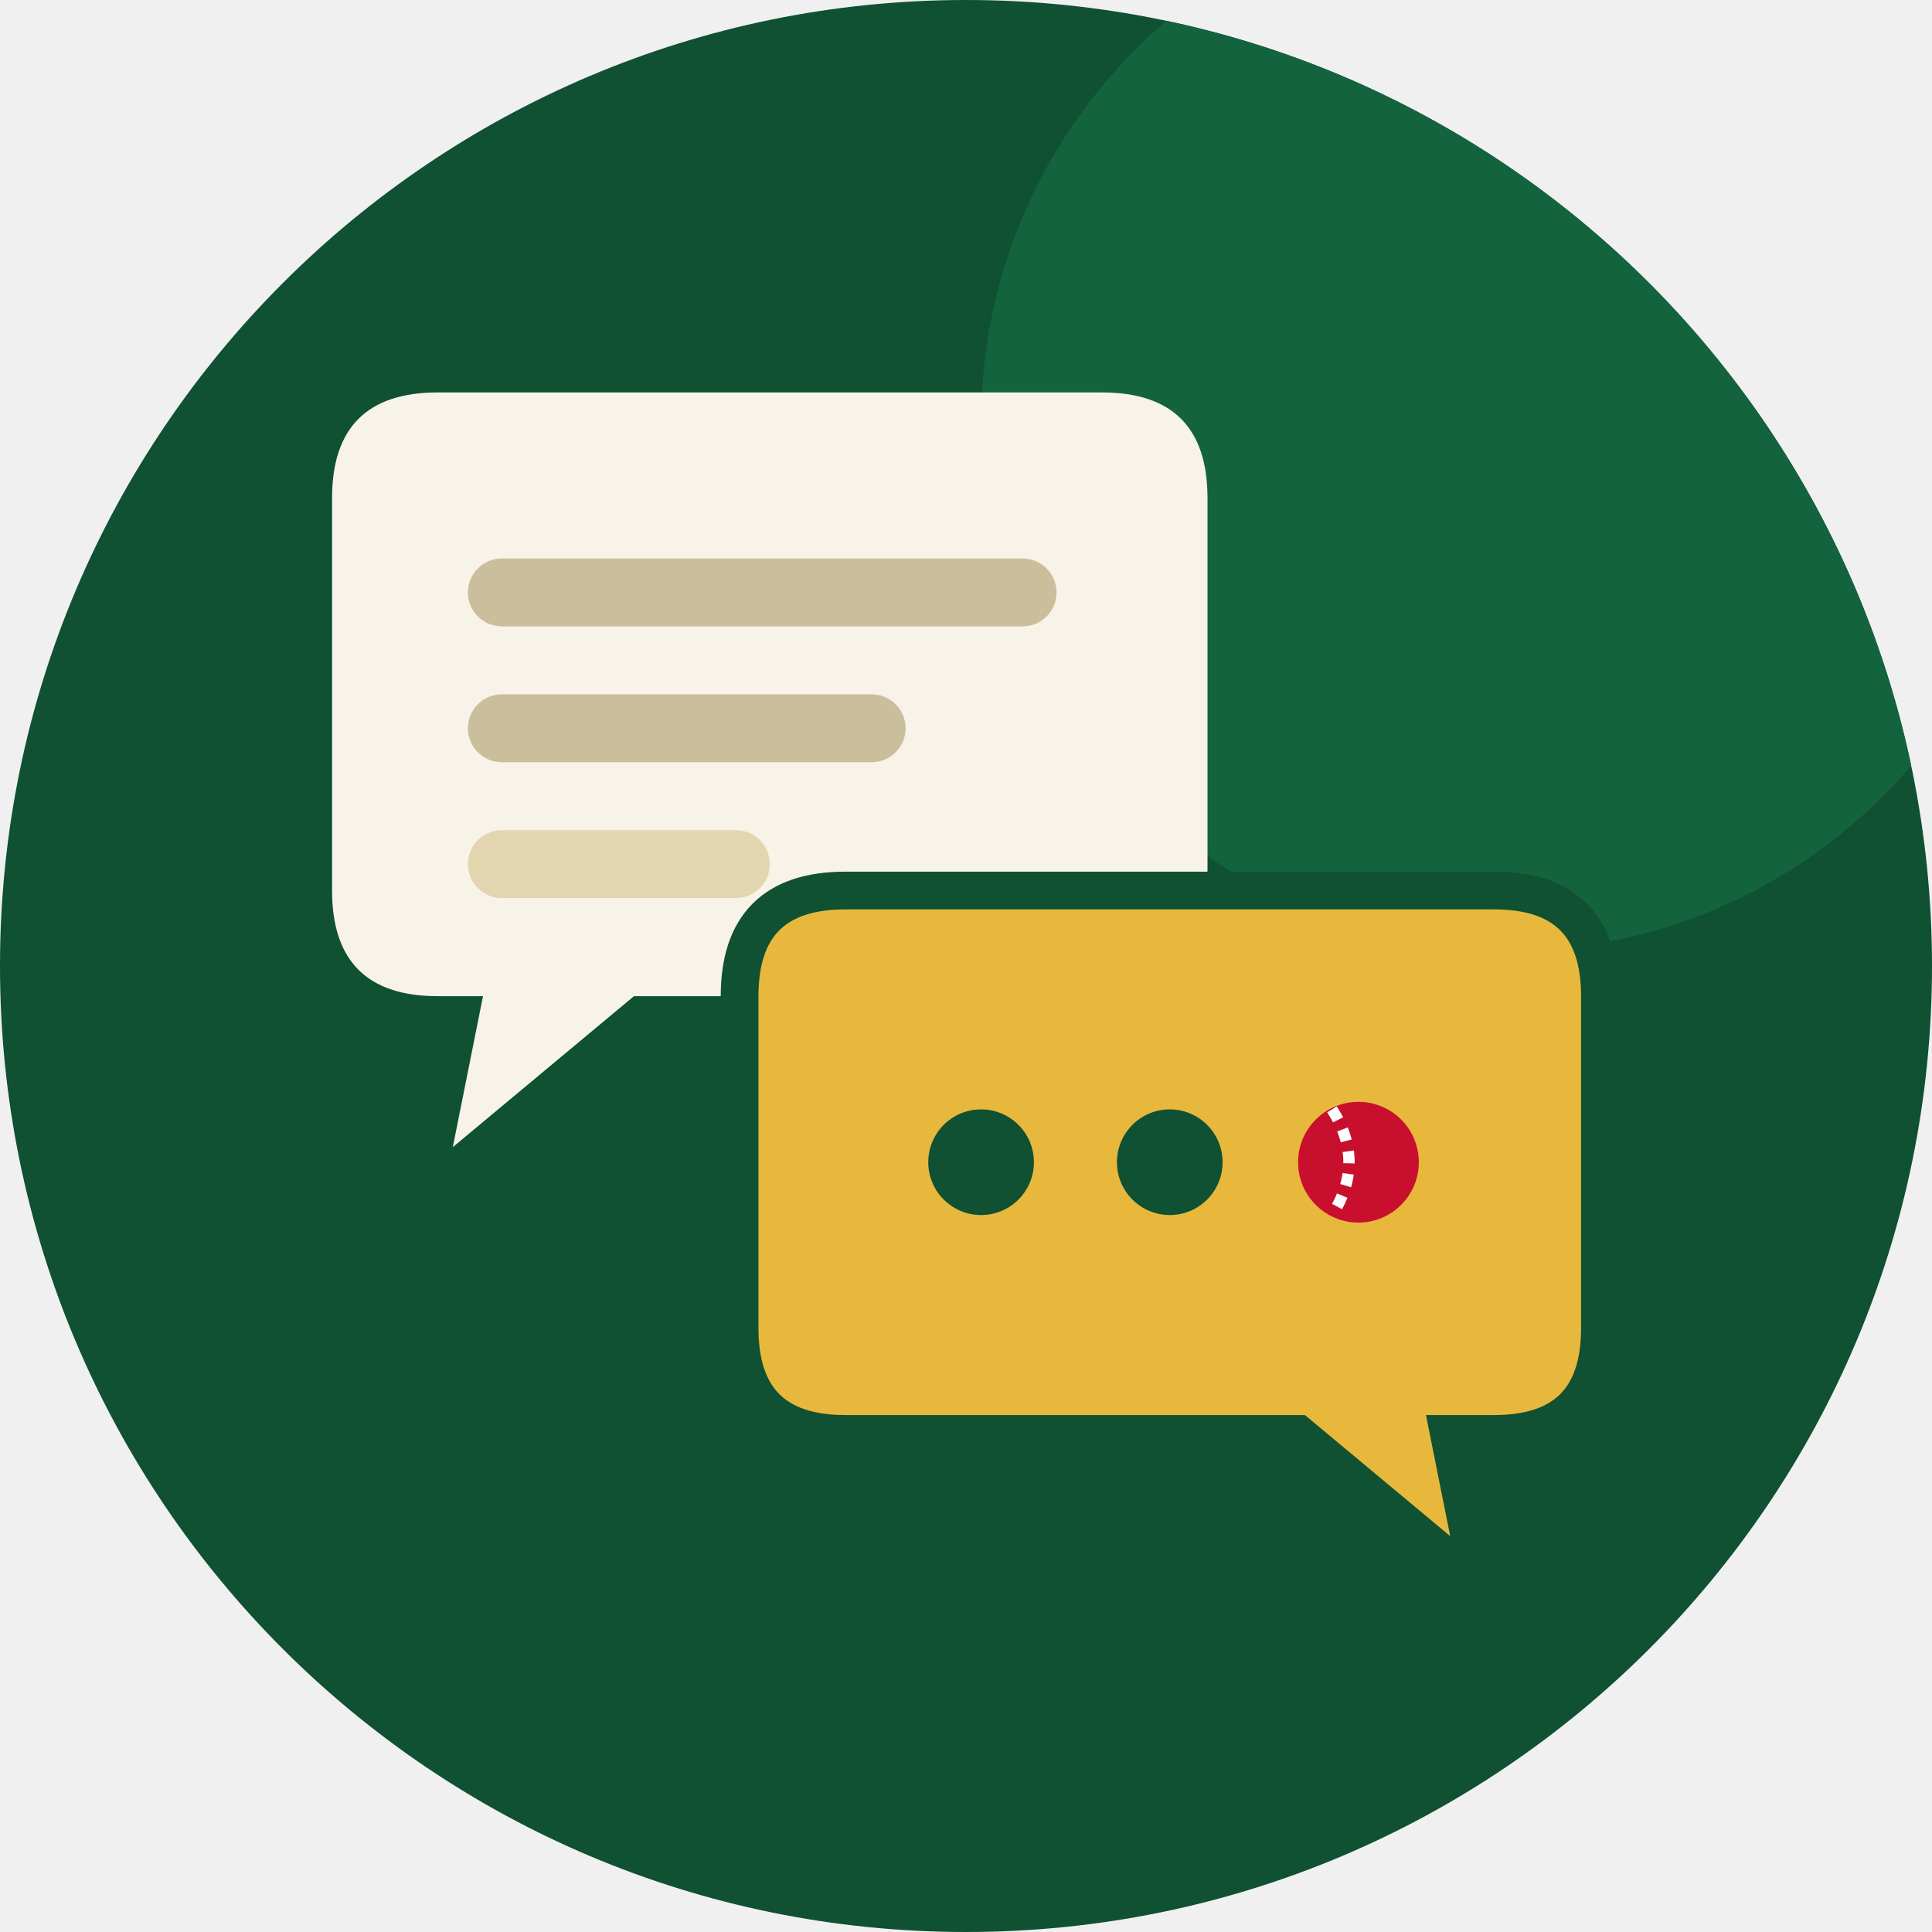
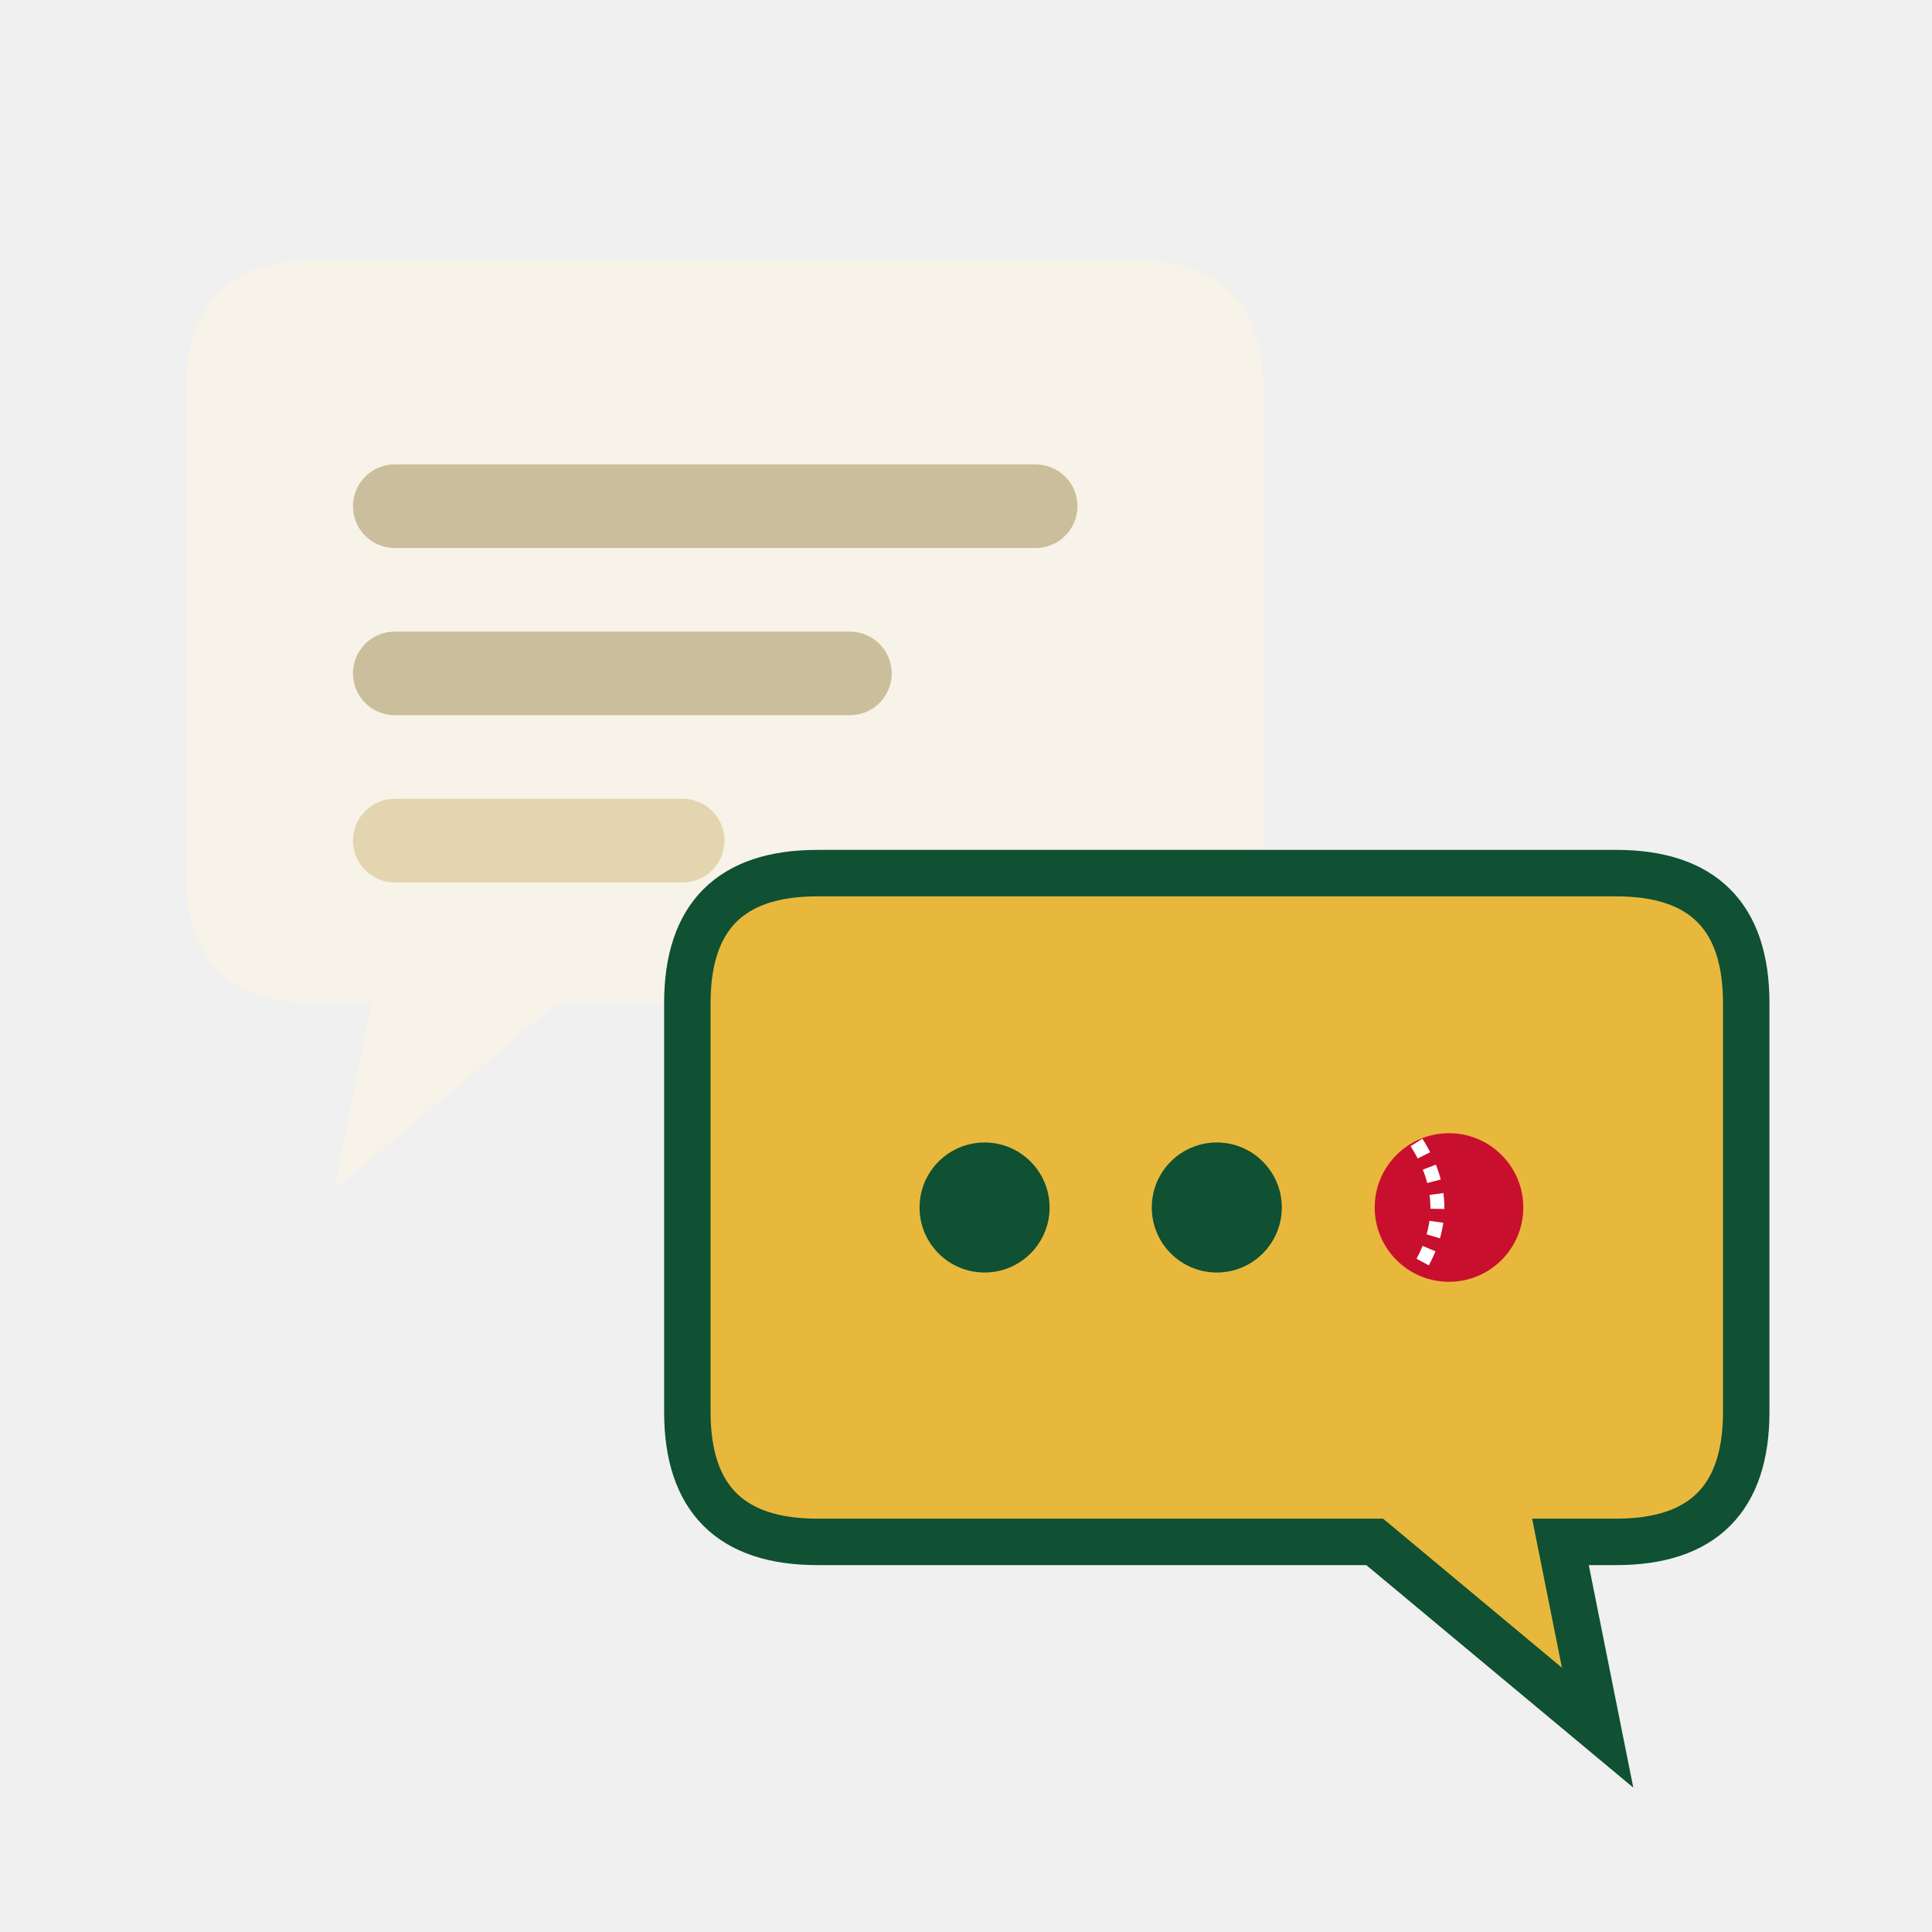
- <svg xmlns="http://www.w3.org/2000/svg" viewBox="0 0 256 256">
+ <svg xmlns="http://www.w3.org/2000/svg" viewBox="24 24 208 208">
  <defs>
    <clipPath id="c">
      <circle cx="128" cy="128" r="128" />
    </clipPath>
  </defs>
  <g clip-path="url(#c)">
-     <rect width="256" height="256" fill="#0F5132" />
-     <circle cx="200" cy="56" r="70" fill="#14633F" />
    <path d="M44 66 Q44 52 58 52 H146 Q160 52 160 66 V118 Q160 132 146 132 H84 L60 152 L64 132 H58 Q44 132 44 118 Z" fill="#F7F3E8" />
    <rect x="62" y="74" width="78" height="9" rx="4.5" fill="#CBBE9C" />
    <rect x="62" y="92" width="58" height="9" rx="4.5" fill="#CBBE9C" />
    <rect x="62" y="110" width="40" height="9" rx="4.5" fill="#E2D5B0" />
    <path d="M212 132 Q212 118 198 118 H112 Q98 118 98 132 V176 Q98 190 112 190 H172 L196 210 L192 190 H198 Q212 190 212 176 Z" fill="#E8B83D" stroke="#0F5132" stroke-width="5" />
    <g fill="#0F5132">
      <circle cx="130" cy="154" r="7" />
      <circle cx="155" cy="154" r="7" />
    </g>
    <circle cx="180" cy="154" r="8" fill="#C8102E" />
    <path d="M176.5 147 Q181 154 176.5 161" fill="none" stroke="#FFFFFF" stroke-width="1.5" stroke-dasharray="1.6 1.4" />
  </g>
</svg>
